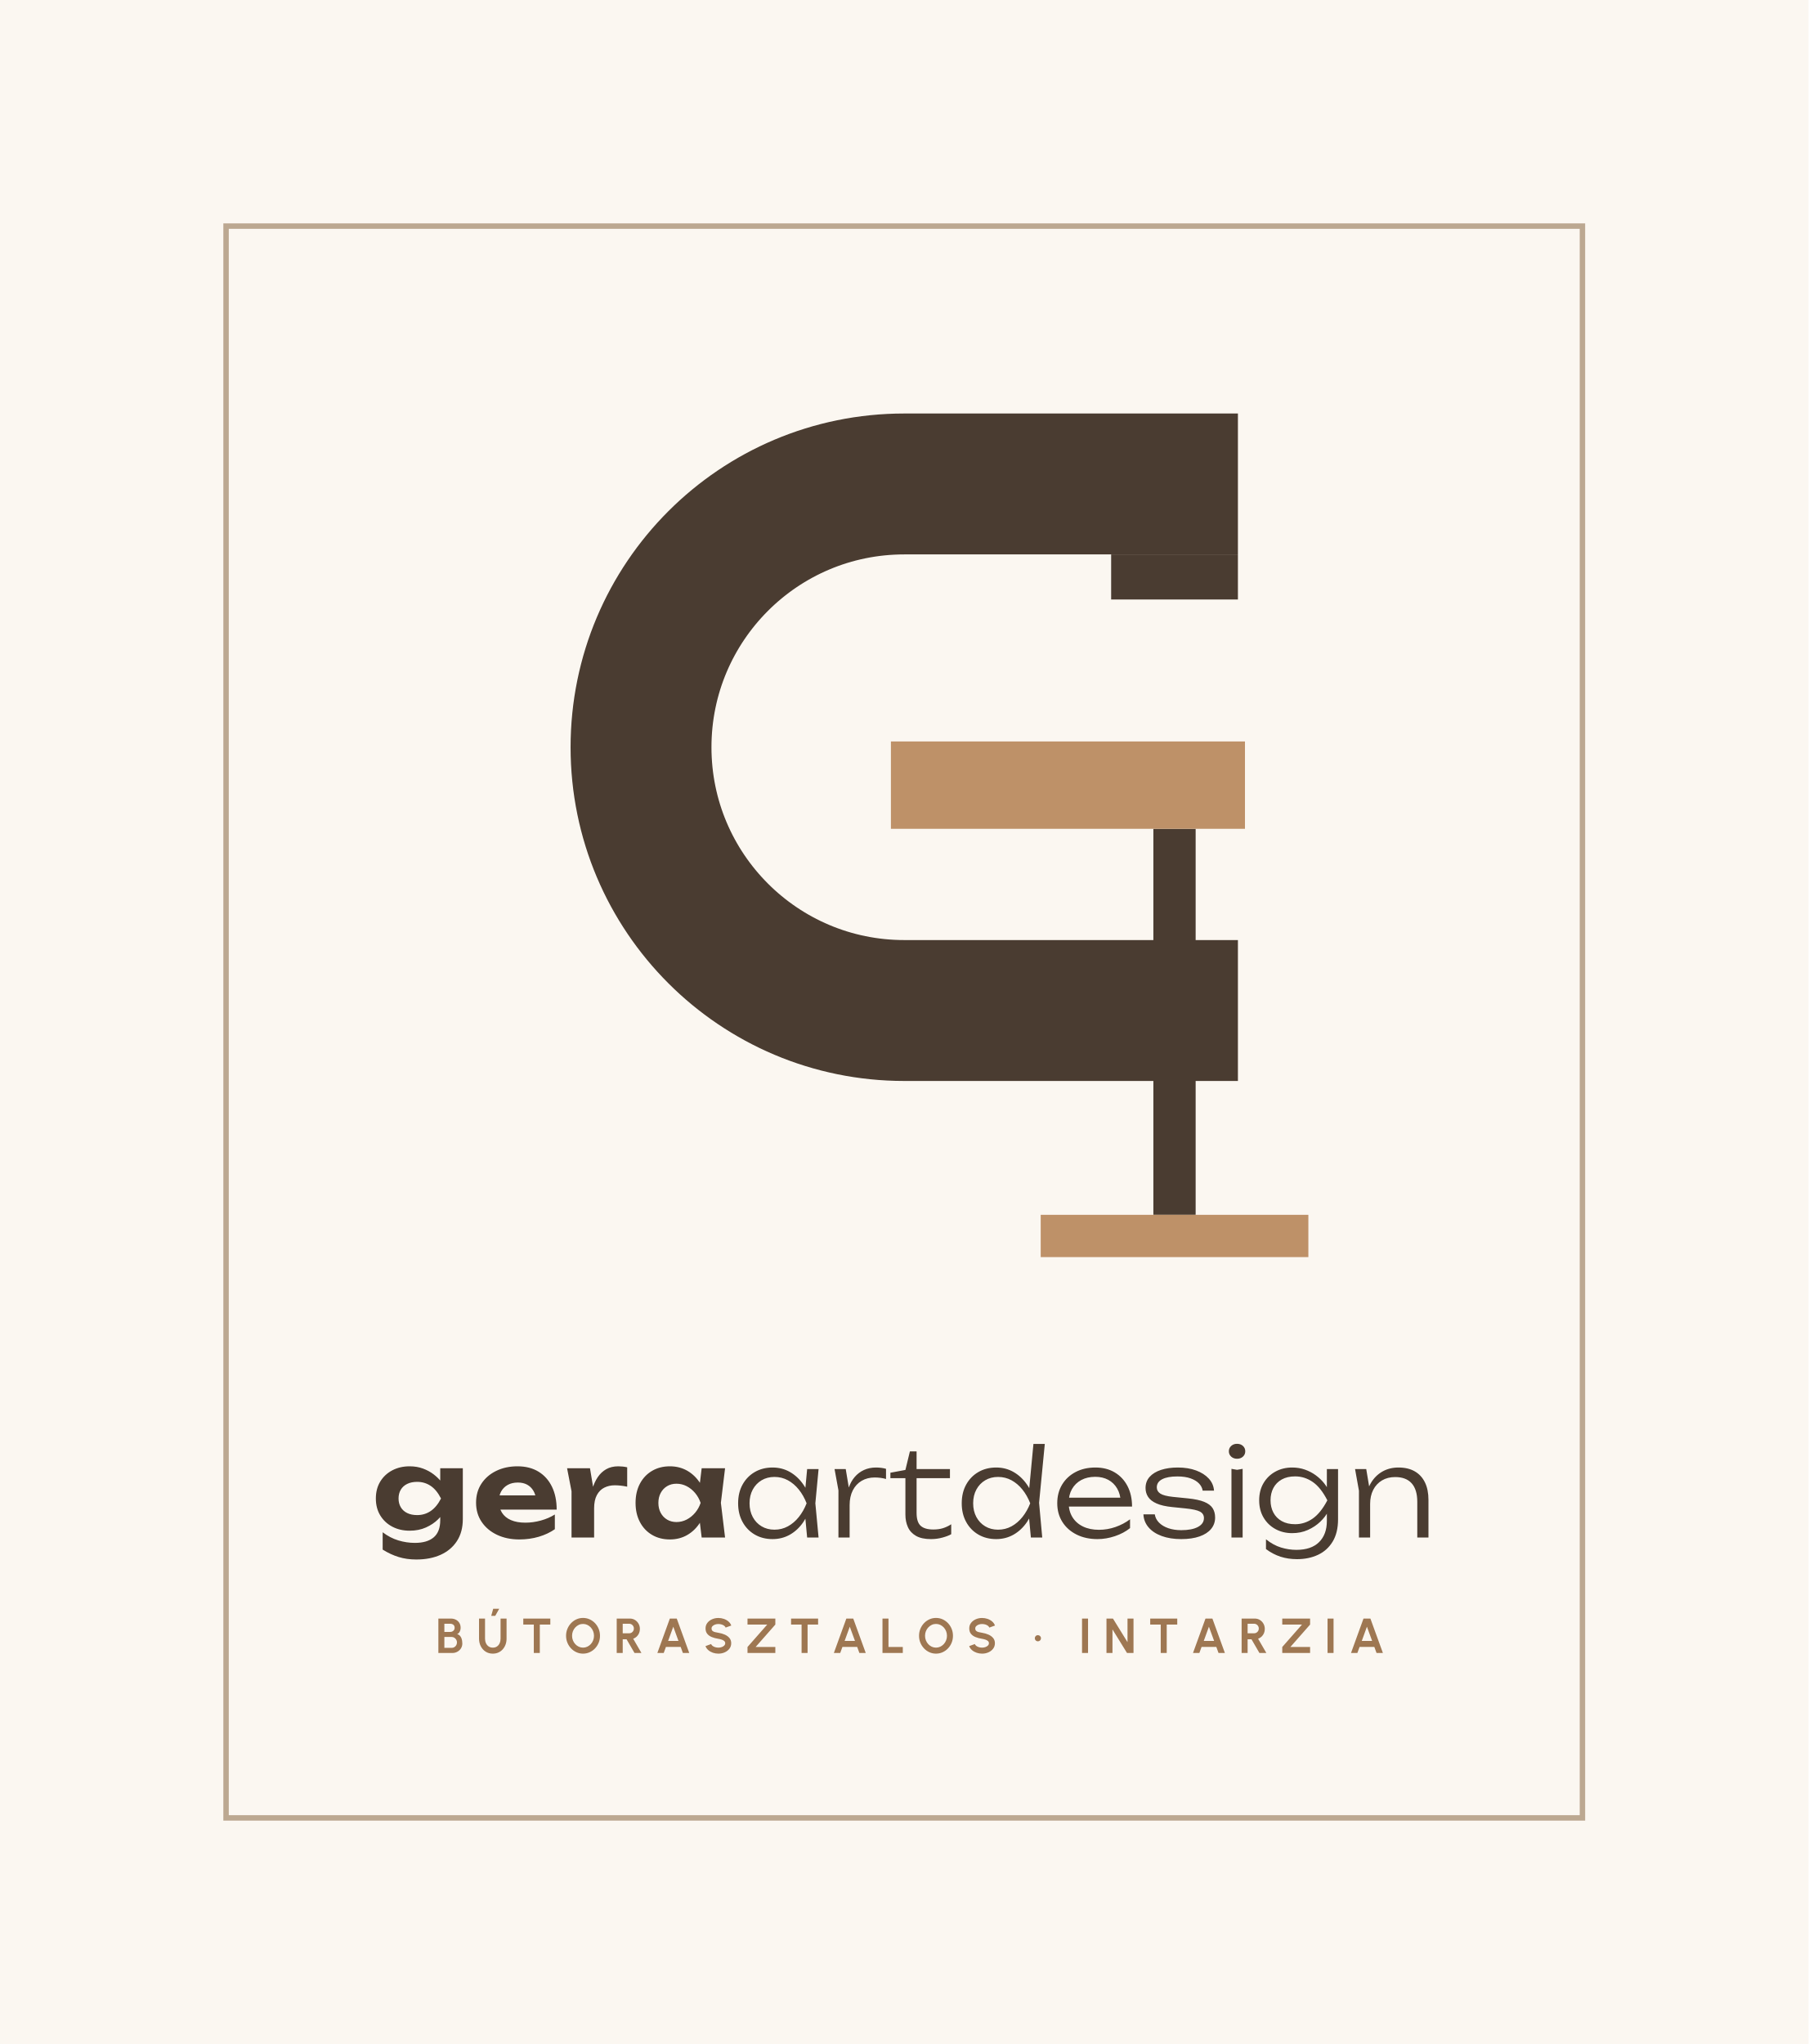
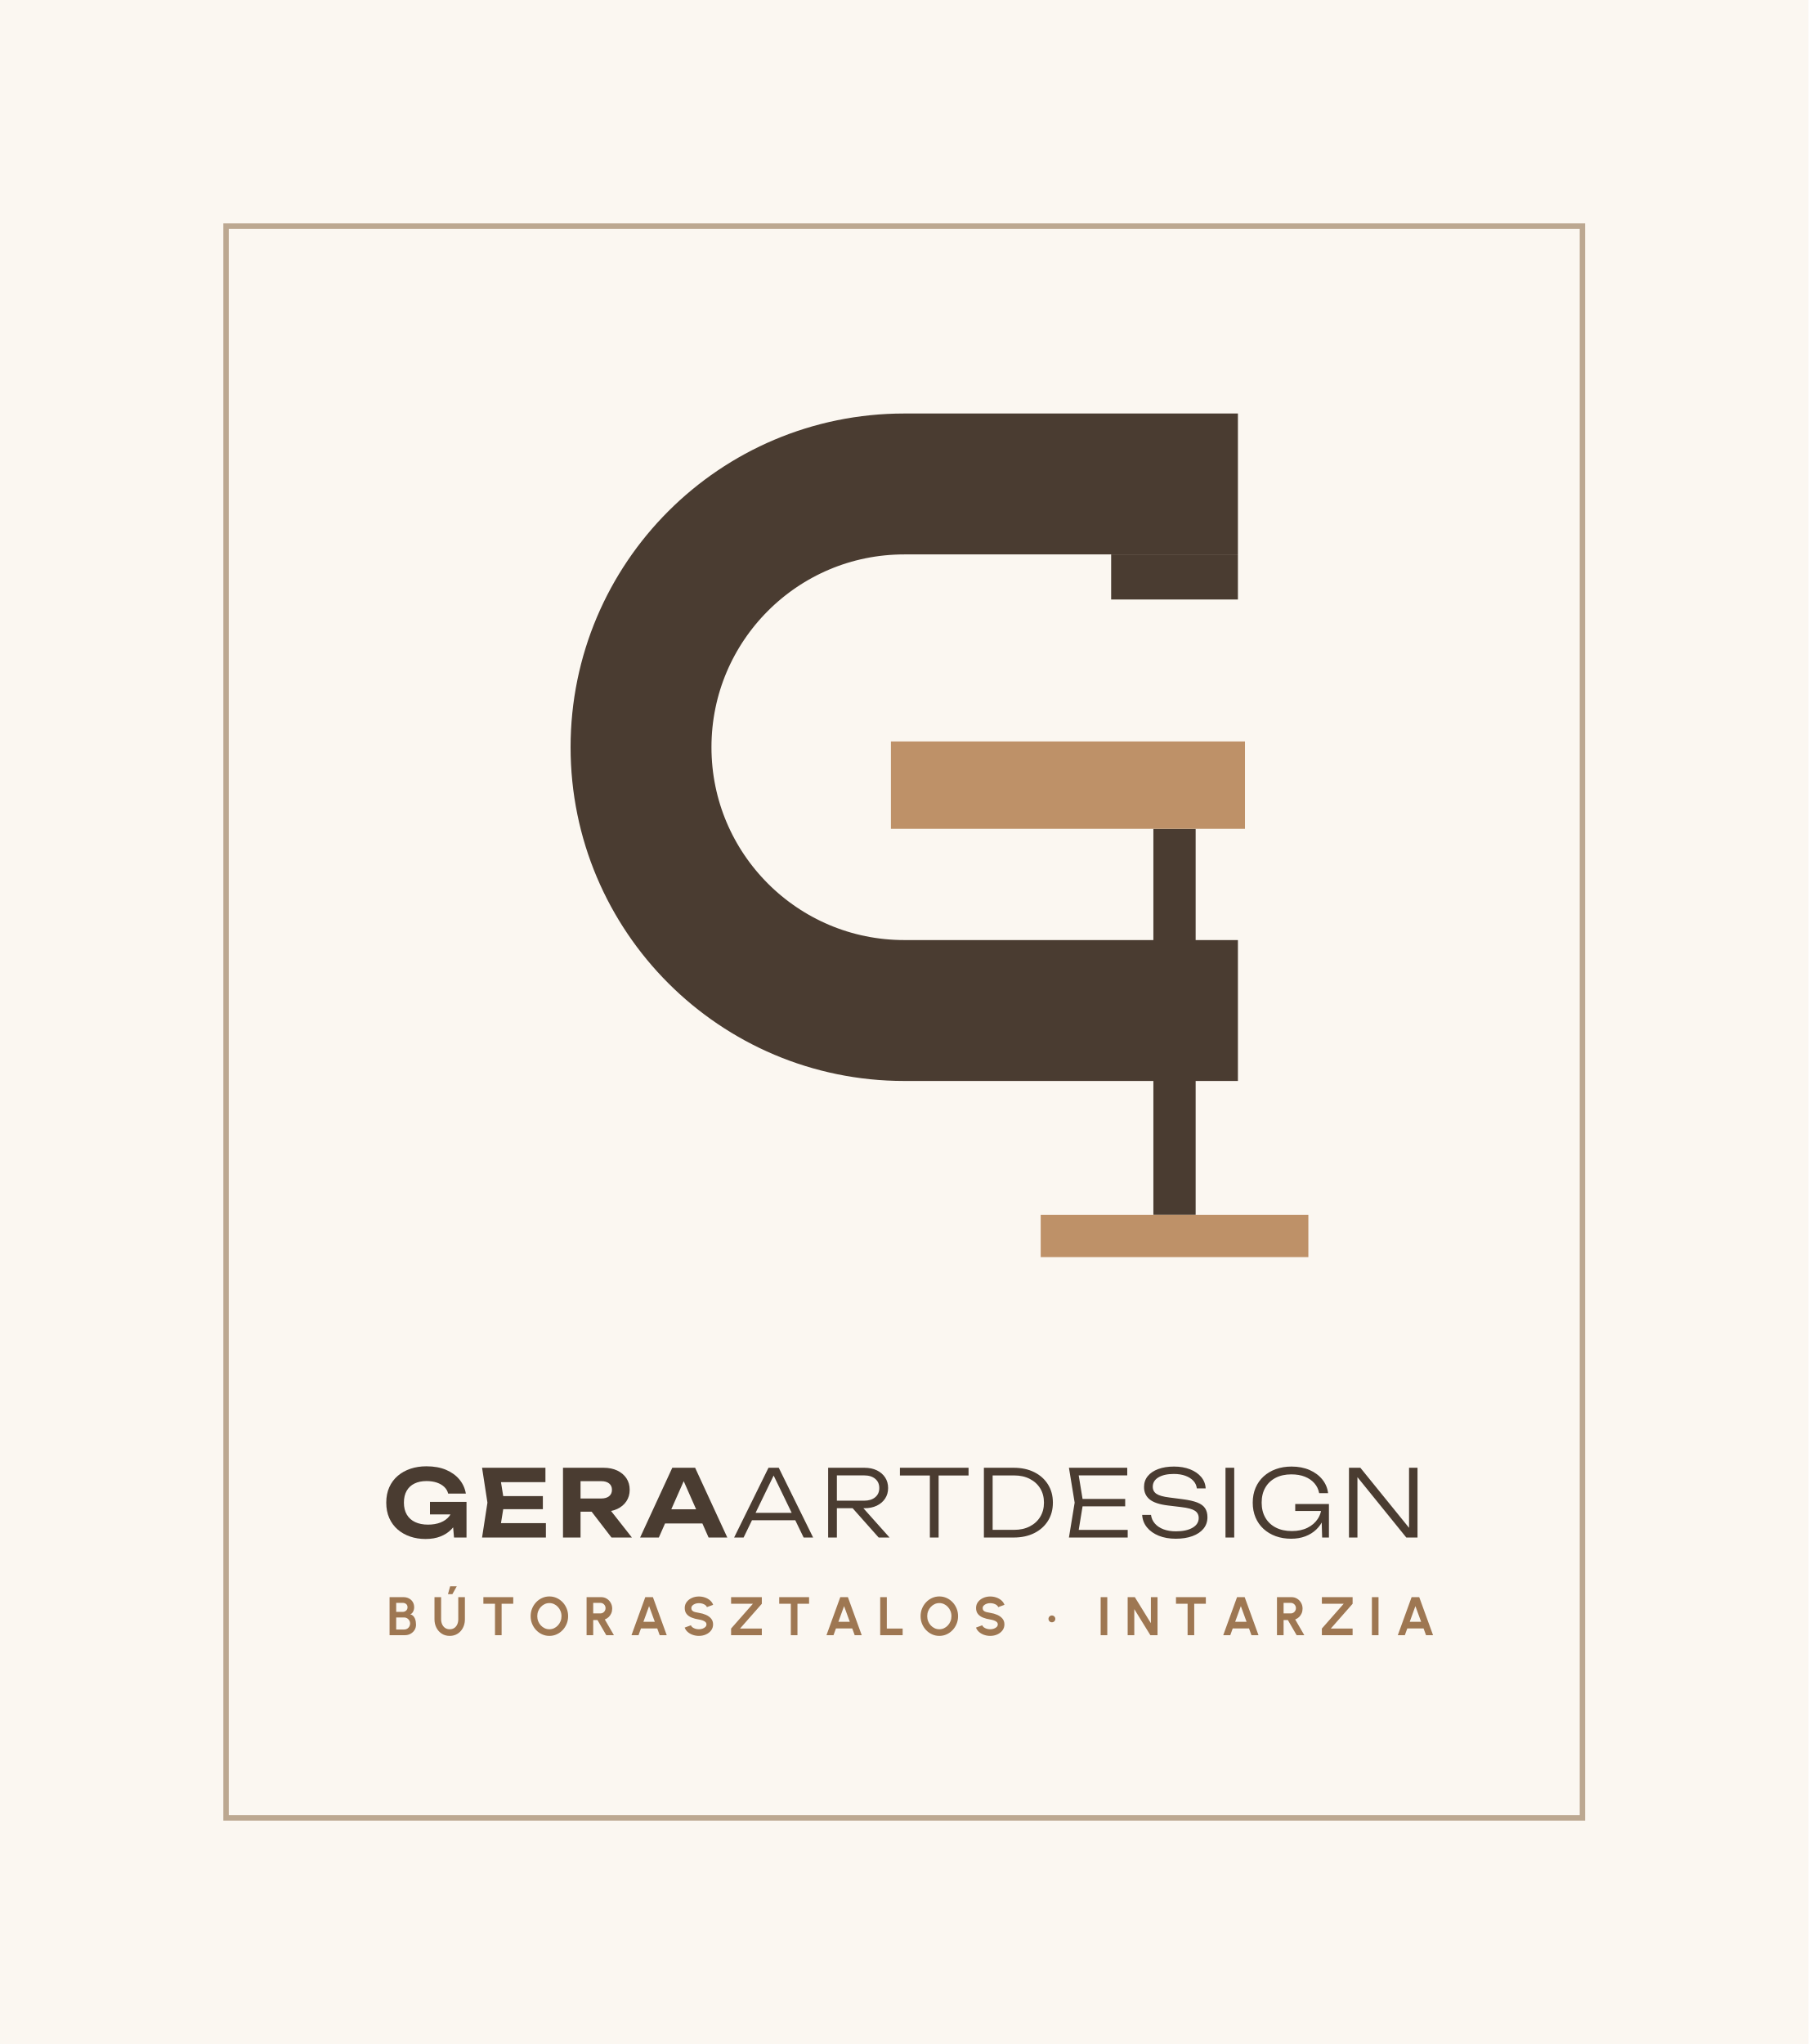
<svg xmlns="http://www.w3.org/2000/svg" viewBox="-40 -40 400 452" width="400" height="452">
  <rect x="-40" y="-40" width="400" height="452" fill="#FBF7F1" />
  <rect x="10" y="10" width="300" height="352" fill="none" stroke="#BCA891" stroke-width="1.2" />
  <path d="M233.8 67.02H160A58.22 58.22 0 0 0 160 183.46H233.8" fill="none" stroke="#4A3C31" stroke-width="31.16" />
  <rect x="205.76" y="82.6" width="28.04" height="9.97" fill="#4A3C31" />
  <rect x="215.1" y="143.28" width="9.35" height="85.36" fill="#4A3C31" />
  <rect x="157.05" y="123.96" width="78.31" height="19.32" fill="#BE9168" />
  <rect x="190.18" y="228.64" width="59.2" height="9.35" fill="#BE9168" />
-   <path d="M57.371 296.167V293.54L57.542 292.935V289.376L57.371 288.826V284.677H62.365V295.917Q62.365 298.774 61.068 300.774Q59.771 302.774 57.464 303.817Q55.156 304.86 52.07 304.86Q49.955 304.86 48.168 304.31Q46.381 303.76 44.636 302.67V298.836Q46.287 300.09 48.101 300.638Q49.915 301.187 51.759 301.187Q54.484 301.187 55.927 299.96Q57.371 298.733 57.371 296.167ZM50.604 298.491Q48.459 298.491 46.768 297.602Q45.078 296.714 44.104 295.113Q43.13 293.513 43.13 291.372Q43.13 289.219 44.104 287.624Q45.078 286.029 46.768 285.141Q48.459 284.253 50.604 284.253Q52.211 284.253 53.554 284.749Q54.897 285.245 55.946 286.056Q56.996 286.867 57.717 287.821Q58.438 288.775 58.817 289.726Q59.196 290.677 59.196 291.423Q59.196 292.423 58.608 293.642Q58.02 294.862 56.908 295.964Q55.796 297.066 54.204 297.778Q52.612 298.491 50.604 298.491ZM52.272 295.039Q53.926 295.039 55.253 294.143Q56.581 293.247 57.542 291.372Q56.569 289.455 55.241 288.572Q53.914 287.689 52.272 287.689Q50.991 287.689 50.064 288.142Q49.138 288.594 48.645 289.424Q48.151 290.255 48.151 291.372Q48.151 292.462 48.639 293.292Q49.126 294.123 50.052 294.581Q50.979 295.039 52.272 295.039ZM74.859 300.425Q72.101 300.425 69.94 299.405Q67.78 298.385 66.537 296.553Q65.294 294.722 65.294 292.294Q65.294 289.892 66.482 288.086Q67.67 286.281 69.748 285.267Q71.827 284.253 74.465 284.253Q77.163 284.253 79.098 285.431Q81.033 286.61 82.078 288.758Q83.124 290.907 83.124 293.823H69.317V290.678H80.373L78.589 291.794Q78.497 290.543 77.974 289.661Q77.451 288.779 76.589 288.31Q75.727 287.841 74.541 287.841Q73.251 287.841 72.314 288.357Q71.378 288.872 70.86 289.788Q70.342 290.704 70.342 291.921Q70.342 293.433 71.023 294.507Q71.704 295.58 73.013 296.148Q74.321 296.715 76.196 296.715Q77.907 296.715 79.626 296.243Q81.345 295.771 82.718 294.909V298.161Q81.175 299.237 79.161 299.831Q77.146 300.425 74.859 300.425ZM85.425 284.677H90.492L91.405 290.178V300.0H86.411V289.772ZM98.721 284.473V288.759Q97.984 288.598 97.273 288.523Q96.562 288.449 95.968 288.449Q94.695 288.449 93.661 288.967Q92.626 289.485 92.016 290.61Q91.405 291.736 91.405 293.542L90.418 292.318Q90.598 290.681 91.029 289.221Q91.461 287.762 92.211 286.647Q92.962 285.532 94.081 284.893Q95.201 284.253 96.769 284.253Q97.246 284.253 97.75 284.308Q98.254 284.363 98.721 284.473ZM115.195 300.0 114.519 294.44 115.254 292.345 114.519 290.276 115.195 284.677H120.369L119.442 292.333L120.369 300.0ZM116.427 292.345Q116.026 294.773 114.897 296.592Q113.769 298.411 112.047 299.418Q110.326 300.425 108.166 300.425Q105.923 300.425 104.209 299.411Q102.494 298.397 101.533 296.572Q100.571 294.746 100.571 292.345Q100.571 289.916 101.533 288.099Q102.494 286.281 104.209 285.267Q105.923 284.253 108.166 284.253Q110.326 284.253 112.047 285.253Q113.769 286.254 114.911 288.066Q116.052 289.877 116.427 292.345ZM105.619 292.345Q105.619 293.587 106.13 294.538Q106.641 295.49 107.543 296.033Q108.446 296.577 109.616 296.577Q110.814 296.577 111.869 296.033Q112.924 295.49 113.733 294.538Q114.542 293.587 114.961 292.345Q114.542 291.103 113.733 290.145Q112.924 289.188 111.869 288.644Q110.814 288.101 109.616 288.101Q108.446 288.101 107.543 288.644Q106.641 289.188 106.13 290.145Q105.619 291.103 105.619 292.345Z" fill="#4A3C31" />
-   <path d="M138.523 300.0 137.986 294.288 138.658 292.433 137.986 290.592 138.523 284.867H141.05L140.338 292.433L141.05 300.0ZM139.478 292.433Q138.9 294.799 137.677 296.586Q136.454 298.374 134.72 299.362Q132.986 300.349 130.876 300.349Q128.659 300.349 126.938 299.348Q125.218 298.347 124.237 296.559Q123.256 294.772 123.256 292.433Q123.256 290.068 124.237 288.294Q125.218 286.52 126.938 285.519Q128.659 284.518 130.876 284.518Q132.986 284.518 134.72 285.512Q136.454 286.507 137.683 288.281Q138.913 290.055 139.478 292.433ZM125.783 292.433Q125.783 294.154 126.495 295.471Q127.207 296.788 128.45 297.527Q129.694 298.266 131.293 298.266Q132.906 298.266 134.263 297.527Q135.621 296.788 136.676 295.471Q137.731 294.154 138.403 292.433Q137.731 290.7 136.676 289.389Q135.621 288.079 134.263 287.34Q132.906 286.601 131.293 286.601Q129.694 286.601 128.45 287.34Q127.207 288.079 126.495 289.389Q125.783 290.7 125.783 292.433ZM144.585 284.867H147.058L147.918 290.041V300.0H145.445V289.571ZM155.968 284.813V287.058Q155.457 286.896 154.772 286.809Q154.087 286.722 153.455 286.722Q151.842 286.722 150.586 287.454Q149.329 288.187 148.623 289.564Q147.918 290.942 147.918 292.837L147.219 291.869Q147.273 290.283 147.736 288.939Q148.2 287.595 149.047 286.607Q149.893 285.62 151.083 285.069Q152.272 284.518 153.777 284.518Q154.355 284.518 154.96 284.598Q155.565 284.679 155.968 284.813ZM156.936 286.869V285.673L160.255 285.055L161.25 280.956H162.728V284.867H170.107V286.869H162.728V294.544Q162.728 296.586 163.629 297.406Q164.529 298.226 166.424 298.226Q167.647 298.226 168.581 297.93Q169.515 297.635 170.389 297.07V299.261Q169.744 299.651 168.494 300.0Q167.244 300.349 165.913 300.349Q163.857 300.349 162.614 299.644Q161.371 298.938 160.813 297.709Q160.255 296.479 160.255 294.933V286.869ZM188.008 300.0 187.471 294.221 188.183 292.447 187.511 290.538 188.573 279.303H191.086L189.823 292.326L190.521 300.0ZM188.936 292.433Q188.358 294.799 187.135 296.586Q185.912 298.374 184.178 299.362Q182.444 300.349 180.334 300.349Q178.117 300.349 176.396 299.348Q174.676 298.347 173.695 296.559Q172.714 294.772 172.714 292.433Q172.714 290.068 173.695 288.294Q174.676 286.52 176.396 285.519Q178.117 284.518 180.334 284.518Q182.444 284.518 184.178 285.512Q185.912 286.507 187.141 288.281Q188.371 290.055 188.936 292.433ZM175.241 292.433Q175.241 294.154 175.953 295.471Q176.665 296.788 177.908 297.527Q179.151 298.266 180.751 298.266Q182.364 298.266 183.721 297.527Q185.078 296.788 186.133 295.471Q187.188 294.154 187.86 292.433Q187.188 290.7 186.133 289.389Q185.078 288.079 183.721 287.34Q182.364 286.601 180.751 286.601Q179.151 286.601 177.908 287.34Q176.665 288.079 175.953 289.389Q175.241 290.7 175.241 292.433ZM202.738 300.349Q200.131 300.349 198.122 299.348Q196.112 298.347 194.977 296.559Q193.841 294.772 193.841 292.42Q193.841 290.068 194.916 288.294Q195.991 286.52 197.893 285.519Q199.795 284.518 202.281 284.518Q204.727 284.518 206.548 285.599Q208.369 286.681 209.377 288.623Q210.385 290.565 210.385 293.159H195.709V291.184H209.337L207.885 292.084Q207.805 290.391 207.086 289.154Q206.367 287.918 205.13 287.246Q203.894 286.574 202.241 286.574Q200.467 286.574 199.15 287.286Q197.833 287.998 197.1 289.282Q196.368 290.565 196.368 292.313Q196.368 294.14 197.194 295.484Q198.021 296.828 199.526 297.561Q201.031 298.293 203.074 298.293Q204.942 298.293 206.73 297.668Q208.517 297.043 209.942 295.968V297.917Q208.544 299.046 206.602 299.698Q204.66 300.349 202.738 300.349ZM228.757 295.578Q228.757 297.016 227.877 298.092Q226.997 299.167 225.317 299.758Q223.637 300.349 221.258 300.349Q218.798 300.349 216.937 299.664Q215.076 298.979 214.027 297.742Q212.979 296.506 212.898 294.879H215.412Q215.573 295.914 216.352 296.707Q217.132 297.5 218.402 297.937Q219.672 298.374 221.271 298.374Q223.623 298.374 224.954 297.662Q226.284 296.949 226.284 295.699Q226.284 294.745 225.417 294.275Q224.551 293.804 222.212 293.562L219.296 293.267Q217.118 293.052 215.815 292.474Q214.511 291.896 213.94 291.022Q213.369 290.149 213.369 289.06Q213.369 287.595 214.269 286.587Q215.17 285.579 216.782 285.048Q218.395 284.518 220.519 284.518Q222.777 284.518 224.544 285.169Q226.311 285.821 227.359 286.97Q228.408 288.119 228.515 289.638H226.002Q225.881 288.778 225.209 288.066Q224.537 287.353 223.341 286.923Q222.145 286.493 220.398 286.493Q218.234 286.493 217.045 287.111Q215.855 287.73 215.855 288.912Q215.855 289.772 216.635 290.283Q217.414 290.794 219.403 291.009L222.736 291.345Q225.021 291.573 226.338 292.111Q227.655 292.649 228.206 293.509Q228.757 294.369 228.757 295.578ZM232.372 284.813 233.609 285.028 234.845 284.813V300.0H232.372ZM233.605 282.582Q232.829 282.582 232.312 282.112Q231.795 281.641 231.795 280.929Q231.795 280.217 232.312 279.746Q232.829 279.276 233.605 279.276Q234.402 279.276 234.913 279.746Q235.423 280.217 235.423 280.929Q235.423 281.641 234.913 282.112Q234.402 282.582 233.605 282.582ZM253.473 296.331V293.603L253.594 293.2V290.7L253.473 290.162V284.867H255.946V295.968Q255.946 298.938 254.756 300.9Q253.567 302.863 251.517 303.824Q249.468 304.785 246.874 304.785Q244.898 304.785 243.218 304.24Q241.538 303.696 240.006 302.554V300.39Q241.632 301.693 243.339 302.211Q245.046 302.728 246.726 302.728Q250.019 302.728 251.746 301.021Q253.473 299.315 253.473 296.331ZM245.799 299.032Q243.742 299.032 242.089 298.125Q240.436 297.218 239.469 295.585Q238.501 293.952 238.501 291.775Q238.501 289.584 239.469 287.958Q240.436 286.332 242.089 285.425Q243.742 284.518 245.799 284.518Q247.317 284.518 248.641 284.988Q249.965 285.458 251.033 286.245Q252.102 287.031 252.861 287.992Q253.621 288.953 254.037 289.94Q254.454 290.928 254.454 291.788Q254.454 292.877 253.815 294.134Q253.177 295.39 252.014 296.506Q250.852 297.621 249.273 298.327Q247.694 299.032 245.799 299.032ZM246.457 297.057Q248.554 297.057 250.335 295.814Q252.115 294.57 253.58 291.775Q252.129 288.939 250.341 287.709Q248.554 286.48 246.457 286.48Q244.71 286.48 243.494 287.165Q242.277 287.851 241.646 289.04Q241.014 290.229 241.014 291.775Q241.014 293.294 241.646 294.49Q242.277 295.686 243.494 296.371Q244.71 297.057 246.457 297.057ZM259.709 284.867H262.182L263.042 290.014V300.0H260.569V289.651ZM269.305 284.518Q271.428 284.518 272.906 285.364Q274.385 286.211 275.164 287.81Q275.944 289.41 275.944 291.681V300.0H273.471V292.111Q273.471 289.396 272.228 288.012Q270.985 286.628 268.579 286.628Q266.912 286.628 265.662 287.373Q264.413 288.119 263.727 289.457Q263.042 290.794 263.042 292.568L262.047 291.869Q262.235 289.598 263.203 287.958Q264.171 286.318 265.743 285.418Q267.315 284.518 269.305 284.518Z" fill="#4A3C31" />
-   <path d="M56.958 325.535V317.922H59.731Q60.332 317.922 60.819 318.169Q61.307 318.416 61.594 318.875Q61.881 319.334 61.881 319.962Q61.881 320.24 61.798 320.522Q61.715 320.803 61.546 321.029Q61.377 321.254 61.111 321.362Q61.466 321.449 61.689 321.68Q61.913 321.911 62.037 322.216Q62.161 322.521 62.208 322.84Q62.255 323.159 62.255 323.433Q62.255 324.033 61.955 324.508Q61.656 324.983 61.153 325.259Q60.65 325.535 60.04 325.535ZM58.284 324.4H59.906Q60.229 324.4 60.492 324.241Q60.756 324.082 60.913 323.804Q61.071 323.527 61.071 323.174Q61.071 322.871 60.913 322.599Q60.756 322.328 60.492 322.159Q60.229 321.99 59.906 321.99H58.284ZM58.284 320.872H59.581Q59.982 320.872 60.268 320.622Q60.554 320.371 60.554 319.953Q60.554 319.514 60.268 319.289Q59.982 319.065 59.581 319.065H58.284ZM69 325.677Q68.086 325.677 67.4 325.231Q66.713 324.785 66.333 324.032Q65.952 323.279 65.952 322.36V317.922H67.278V322.36Q67.278 322.904 67.481 323.357Q67.684 323.809 68.069 324.08Q68.454 324.35 69 324.35Q69.555 324.35 69.937 324.08Q70.32 323.811 70.517 323.358Q70.714 322.905 70.714 322.36V317.922H72.041V322.36Q72.041 323.05 71.825 323.651Q71.608 324.252 71.205 324.709Q70.803 325.166 70.244 325.421Q69.685 325.677 69 325.677ZM68.649 317.324 69.084 315.758H70.411L69.535 317.324ZM81.719 317.922V319.249H79.392V325.535H78.065V319.249H75.74V317.922ZM88.953 325.677Q88.181 325.677 87.501 325.369Q86.822 325.062 86.305 324.518Q85.788 323.975 85.495 323.26Q85.201 322.545 85.201 321.729Q85.201 320.913 85.495 320.198Q85.788 319.483 86.305 318.939Q86.822 318.396 87.501 318.088Q88.181 317.781 88.953 317.781Q89.731 317.781 90.411 318.088Q91.09 318.396 91.607 318.939Q92.123 319.483 92.414 320.198Q92.705 320.913 92.705 321.729Q92.705 322.545 92.414 323.26Q92.123 323.975 91.607 324.518Q91.09 325.062 90.411 325.369Q89.731 325.677 88.953 325.677ZM88.953 324.35Q89.455 324.35 89.893 324.143Q90.332 323.936 90.667 323.575Q91.001 323.214 91.19 322.74Q91.378 322.266 91.378 321.729Q91.378 321.189 91.189 320.715Q90.999 320.24 90.665 319.88Q90.33 319.52 89.892 319.314Q89.453 319.108 88.953 319.108Q88.452 319.108 88.013 319.315Q87.575 319.522 87.24 319.883Q86.905 320.244 86.717 320.717Q86.528 321.191 86.528 321.729Q86.528 322.27 86.718 322.744Q86.907 323.218 87.242 323.579Q87.576 323.94 88.015 324.145Q88.454 324.35 88.953 324.35ZM96.403 325.535V317.922H99.322Q99.941 317.922 100.441 318.231Q100.941 318.54 101.235 319.061Q101.528 319.581 101.528 320.214Q101.528 320.728 101.342 321.162Q101.156 321.595 100.822 321.91Q100.488 322.225 100.05 322.387L101.874 325.535H100.343L98.585 322.507H97.73V325.535ZM97.73 321.18H99.172Q99.454 321.18 99.687 321.038Q99.921 320.896 100.061 320.657Q100.201 320.418 100.201 320.123Q100.201 319.827 100.061 319.588Q99.921 319.349 99.687 319.207Q99.454 319.065 99.172 319.065H97.73ZM108.156 317.922H109.682L112.448 325.535H111.04L110.55 324.187H107.289L106.799 325.535H105.392ZM107.775 322.86H110.062L108.915 319.72ZM118.888 325.677Q118.257 325.677 117.677 325.478Q117.096 325.278 116.662 324.905Q116.227 324.533 116.039 324.015L117.285 323.554Q117.362 323.775 117.595 323.955Q117.828 324.135 118.165 324.242Q118.502 324.35 118.888 324.35Q119.282 324.35 119.628 324.227Q119.973 324.104 120.187 323.885Q120.4 323.666 120.4 323.373Q120.4 323.074 120.178 322.88Q119.955 322.686 119.607 322.571Q119.259 322.457 118.888 322.398Q118.078 322.273 117.436 322.012Q116.794 321.752 116.423 321.288Q116.052 320.824 116.052 320.094Q116.052 319.401 116.447 318.883Q116.841 318.366 117.489 318.078Q118.136 317.791 118.888 317.791Q119.512 317.791 120.094 317.988Q120.675 318.185 121.113 318.56Q121.55 318.934 121.741 319.463L120.491 319.915Q120.414 319.693 120.18 319.514Q119.947 319.336 119.611 319.231Q119.275 319.126 118.888 319.126Q118.502 319.121 118.158 319.246Q117.813 319.372 117.596 319.591Q117.379 319.81 117.379 320.094Q117.379 320.456 117.582 320.642Q117.786 320.828 118.127 320.913Q118.469 320.998 118.888 321.065Q119.652 321.183 120.298 321.467Q120.945 321.75 121.336 322.221Q121.727 322.692 121.727 323.373Q121.727 324.064 121.334 324.583Q120.941 325.101 120.296 325.389Q119.65 325.677 118.888 325.677ZM125.332 325.535V324.208L129.696 319.249H125.332V317.922H131.487V319.249L127.123 324.208H131.487V325.535ZM140.947 317.922V319.249H138.62V325.535H137.293V319.249H134.967V317.922ZM147.193 317.922H148.719L151.485 325.535H150.078L149.588 324.187H146.327L145.837 325.535H144.429ZM146.813 322.86H149.1L147.953 319.72ZM155.185 325.535V317.922H156.512V324.208H159.679V325.535ZM167.023 325.677Q166.251 325.677 165.571 325.369Q164.891 325.062 164.375 324.518Q163.858 323.975 163.564 323.26Q163.271 322.545 163.271 321.729Q163.271 320.913 163.564 320.198Q163.858 319.483 164.375 318.939Q164.891 318.396 165.571 318.088Q166.251 317.781 167.023 317.781Q167.8 317.781 168.48 318.088Q169.16 318.396 169.676 318.939Q170.193 319.483 170.484 320.198Q170.775 320.913 170.775 321.729Q170.775 322.545 170.484 323.26Q170.193 323.975 169.676 324.518Q169.16 325.062 168.48 325.369Q167.8 325.677 167.023 325.677ZM167.023 324.35Q167.524 324.35 167.963 324.143Q168.402 323.936 168.736 323.575Q169.071 323.214 169.259 322.74Q169.448 322.266 169.448 321.729Q169.448 321.189 169.258 320.715Q169.069 320.24 168.734 319.88Q168.4 319.52 167.961 319.314Q167.523 319.108 167.023 319.108Q166.521 319.108 166.083 319.315Q165.644 319.522 165.31 319.883Q164.975 320.244 164.786 320.717Q164.598 321.191 164.598 321.729Q164.598 322.27 164.787 322.744Q164.977 323.218 165.311 323.579Q165.646 323.94 166.085 324.145Q166.523 324.35 167.023 324.35ZM177.213 325.677Q176.583 325.677 176.002 325.478Q175.421 325.278 174.987 324.905Q174.552 324.533 174.364 324.015L175.61 323.554Q175.687 323.775 175.92 323.955Q176.154 324.135 176.49 324.242Q176.827 324.35 177.213 324.35Q177.608 324.35 177.953 324.227Q178.298 324.104 178.512 323.885Q178.726 323.666 178.726 323.373Q178.726 323.074 178.503 322.88Q178.28 322.686 177.932 322.571Q177.584 322.457 177.213 322.398Q176.403 322.273 175.762 322.012Q175.12 321.752 174.748 321.288Q174.377 320.824 174.377 320.094Q174.377 319.401 174.772 318.883Q175.167 318.366 175.814 318.078Q176.461 317.791 177.213 317.791Q177.837 317.791 178.419 317.988Q179 318.185 179.438 318.56Q179.875 318.934 180.066 319.463L178.816 319.915Q178.739 319.693 178.505 319.514Q178.272 319.336 177.936 319.231Q177.601 319.126 177.213 319.126Q176.827 319.121 176.483 319.246Q176.138 319.372 175.921 319.591Q175.704 319.81 175.704 320.094Q175.704 320.456 175.907 320.642Q176.111 320.828 176.453 320.913Q176.794 320.998 177.213 321.065Q177.977 321.183 178.623 321.467Q179.27 321.75 179.661 322.221Q180.052 322.692 180.052 323.373Q180.052 324.064 179.659 324.583Q179.266 325.101 178.621 325.389Q177.975 325.677 177.213 325.677ZM189.558 322.955Q189.272 322.955 189.075 322.757Q188.877 322.558 188.877 322.271Q188.877 321.991 189.075 321.79Q189.272 321.59 189.558 321.59Q189.842 321.59 190.042 321.79Q190.242 321.991 190.242 322.271Q190.242 322.558 190.042 322.757Q189.842 322.955 189.558 322.955ZM199.323 325.535V317.922H200.65V325.535ZM204.728 325.535V317.922H206.163L209.379 323.138V317.922H210.706V325.535H209.273L206.055 320.32V325.535ZM220.381 317.922V319.249H218.054V325.535H216.727V319.249H214.402V317.922ZM226.628 317.922H228.154L230.92 325.535H229.512L229.022 324.187H225.761L225.271 325.535H223.864ZM226.247 322.86H228.534L227.387 319.72ZM234.619 325.535V317.922H237.538Q238.158 317.922 238.658 318.231Q239.158 318.54 239.451 319.061Q239.745 319.581 239.745 320.214Q239.745 320.728 239.559 321.162Q239.373 321.595 239.039 321.91Q238.704 322.225 238.266 322.387L240.091 325.535H238.559L236.801 322.507H235.946V325.535ZM235.946 321.18H237.388Q237.67 321.18 237.904 321.038Q238.138 320.896 238.278 320.657Q238.418 320.418 238.418 320.123Q238.418 319.827 238.278 319.588Q238.138 319.349 237.904 319.207Q237.67 319.065 237.388 319.065H235.946ZM243.608 325.535V324.208L247.973 319.249H243.608V317.922H249.763V319.249L245.399 324.208H249.763V325.535ZM253.624 325.535V317.922H254.951V325.535ZM261.576 317.922H263.102L265.868 325.535H264.461L263.97 324.187H260.71L260.219 325.535H258.812ZM261.196 322.86H263.483L262.336 319.72Z" fill="#9E7752" />
+   <path d="M61.837 293.314Q61.789 294.716 61.277 295.981Q60.765 297.246 59.801 298.227Q58.837 299.207 57.415 299.766Q55.992 300.325 54.108 300.325Q52.296 300.325 50.719 299.788Q49.142 299.251 47.952 298.222Q46.762 297.193 46.097 295.698Q45.431 294.203 45.431 292.287Q45.431 290.371 46.102 288.877Q46.774 287.382 47.983 286.353Q49.192 285.323 50.804 284.786Q52.415 284.25 54.317 284.25Q56.821 284.25 58.655 285.03Q60.49 285.811 61.612 287.166Q62.735 288.521 63.037 290.286H59.124Q58.916 289.427 58.258 288.806Q57.6 288.184 56.604 287.849Q55.607 287.515 54.324 287.515Q52.792 287.515 51.673 288.063Q50.555 288.611 49.945 289.671Q49.335 290.731 49.335 292.287Q49.335 293.852 49.984 294.942Q50.633 296.033 51.831 296.591Q53.028 297.149 54.659 297.149Q56.238 297.149 57.438 296.676Q58.638 296.202 59.35 295.315Q60.062 294.427 60.161 293.189ZM55.101 294.884V292.114H63.183V300.0H60.418L59.885 293.826L60.652 294.884ZM80.069 290.841V293.733H68.912V290.841ZM71.535 292.287 70.509 298.659 68.89 296.822H80.74V300.0H66.622L67.81 292.287L66.622 284.574H80.637V287.752H68.89L70.509 285.915ZM87.21 291.369H92.993Q94.091 291.369 94.721 290.863Q95.351 290.357 95.351 289.454Q95.351 288.54 94.721 288.04Q94.091 287.539 92.993 287.539H86.662L88.403 285.629V300.0H84.522V284.574H93.498Q95.225 284.574 96.523 285.188Q97.821 285.802 98.547 286.892Q99.273 287.981 99.273 289.454Q99.273 290.886 98.547 291.98Q97.821 293.074 96.523 293.683Q95.225 294.293 93.498 294.293H87.21ZM89.699 292.781H94.09L99.765 300.0H95.248ZM105.811 296.888V293.758H116.468V296.888ZM113.746 284.574 120.863 300.0H116.723L110.627 286.195H111.815L105.719 300.0H101.578L108.696 284.574Z" fill="#4A3C31" />
+   <path d="M125.601 296.174V294.539H136.461V296.174ZM132.244 284.574 139.844 300.0H137.746L130.599 285.233H131.627L124.47 300.0H122.372L129.972 284.574ZM144.513 291.855H151.125Q152.657 291.855 153.568 291.099Q154.478 290.344 154.478 289.058Q154.478 287.762 153.568 287.012Q152.657 286.261 151.125 286.261H144.235L145.099 285.243V300.0H143.166V284.574H151.197Q152.76 284.574 153.933 285.14Q155.105 285.706 155.768 286.713Q156.432 287.721 156.432 289.058Q156.432 290.374 155.768 291.382Q155.105 292.39 153.933 292.956Q152.76 293.521 151.197 293.521H144.513ZM147.927 292.781H150.302L156.75 300.0H154.344ZM165.666 285.51H167.6V300.0H165.666ZM159.044 284.574H174.222V286.282H159.044ZM184.218 284.574Q186.799 284.574 188.748 285.546Q190.697 286.518 191.787 288.256Q192.877 289.994 192.877 292.287Q192.877 294.58 191.787 296.318Q190.697 298.056 188.748 299.028Q186.799 300.0 184.218 300.0H177.616V284.574ZM179.549 299.486 178.326 298.303H184.311Q186.275 298.303 187.761 297.542Q189.247 296.781 190.075 295.424Q190.902 294.066 190.902 292.287Q190.902 290.488 190.075 289.14Q189.247 287.793 187.761 287.032Q186.275 286.271 184.311 286.271H178.326L179.549 285.089ZM208.868 291.465V293.11H198.348V291.465ZM199.572 292.287 198.389 299.537 197.371 298.313H209.423V300.0H196.425L197.69 292.287L196.425 284.574H209.321V286.261H197.371L198.389 285.048ZM212.622 295.002H214.576Q214.72 296.092 215.439 296.915Q216.159 297.738 217.347 298.185Q218.535 298.632 220.077 298.632Q222.391 298.632 223.759 297.84Q225.127 297.049 225.127 295.681Q225.127 294.632 224.278 294.077Q223.43 293.521 221.301 293.274L218.329 292.915Q215.501 292.575 214.267 291.562Q213.033 290.549 213.033 288.822Q213.033 287.433 213.861 286.42Q214.689 285.407 216.18 284.857Q217.671 284.307 219.656 284.307Q221.661 284.307 223.209 284.914Q224.756 285.521 225.672 286.605Q226.587 287.69 226.669 289.14H224.715Q224.602 288.163 223.939 287.454Q223.276 286.744 222.175 286.343Q221.075 285.942 219.615 285.942Q217.496 285.942 216.231 286.693Q214.966 287.444 214.966 288.77Q214.966 289.799 215.799 290.349Q216.632 290.899 218.627 291.146L221.558 291.526Q223.584 291.783 224.792 292.251Q226.001 292.719 226.53 293.511Q227.06 294.303 227.06 295.516Q227.06 296.977 226.186 298.046Q225.312 299.116 223.733 299.691Q222.155 300.267 220.046 300.267Q217.928 300.267 216.288 299.604Q214.648 298.941 213.681 297.753Q212.714 296.565 212.622 295.002ZM231.05 284.574H232.983V300.0H231.05ZM253.222 293.274Q253.211 294.745 252.666 296.015Q252.121 297.285 251.119 298.241Q250.116 299.198 248.712 299.733Q247.309 300.267 245.56 300.267Q243.709 300.267 242.156 299.702Q240.604 299.136 239.462 298.087Q238.321 297.038 237.698 295.568Q237.076 294.097 237.076 292.287Q237.076 290.477 237.704 289.007Q238.331 287.536 239.483 286.487Q240.634 285.438 242.203 284.873Q243.771 284.307 245.653 284.307Q247.915 284.307 249.658 285.073Q251.401 285.839 252.471 287.166Q253.54 288.493 253.746 290.189H251.772Q251.535 288.935 250.718 287.999Q249.9 287.063 248.609 286.549Q247.319 286.035 245.612 286.035Q243.617 286.035 242.146 286.796Q240.676 287.557 239.863 288.955Q239.051 290.354 239.051 292.287Q239.051 294.21 239.873 295.624Q240.696 297.038 242.198 297.804Q243.699 298.571 245.725 298.571Q247.699 298.571 249.17 297.851Q250.64 297.131 251.463 295.871Q252.286 294.611 252.317 292.987ZM246.476 294.128V292.585H253.931V300.0H252.43L252.234 293.46L252.779 294.128ZM272.606 299.033 271.65 299.095V284.574H273.522V300.0H271.043L259.289 285.479L260.235 285.418V300.0H258.363V284.574H260.883Z" fill="#4A3C31" />
+   <path d="M46.163 321.596V313.185H49.227Q49.89 313.185 50.429 313.458Q50.968 313.731 51.285 314.238Q51.601 314.745 51.601 315.439Q51.601 315.745 51.51 316.057Q51.419 316.368 51.232 316.617Q51.045 316.866 50.751 316.985Q51.143 317.081 51.39 317.336Q51.637 317.591 51.774 317.928Q51.911 318.265 51.963 318.618Q52.015 318.97 52.015 319.274Q52.015 319.936 51.684 320.46Q51.353 320.985 50.797 321.291Q50.242 321.596 49.568 321.596ZM47.628 320.341H49.42Q49.776 320.341 50.067 320.166Q50.359 319.99 50.533 319.683Q50.707 319.377 50.707 318.987Q50.707 318.652 50.533 318.352Q50.359 318.053 50.067 317.866Q49.776 317.679 49.42 317.679H47.628ZM47.628 316.444H49.061Q49.503 316.444 49.82 316.167Q50.136 315.89 50.136 315.429Q50.136 314.943 49.82 314.696Q49.503 314.448 49.061 314.448H47.628ZM59.466 321.752Q58.457 321.752 57.699 321.259Q56.941 320.767 56.52 319.935Q56.099 319.103 56.099 318.087V313.185H57.565V318.087Q57.565 318.688 57.789 319.189Q58.012 319.689 58.438 319.988Q58.863 320.286 59.466 320.286Q60.08 320.286 60.502 319.988Q60.925 319.691 61.142 319.191Q61.36 318.69 61.36 318.087V313.185H62.826V318.087Q62.826 318.85 62.587 319.514Q62.348 320.178 61.903 320.683Q61.458 321.187 60.841 321.47Q60.223 321.752 59.466 321.752ZM59.079 312.525 59.559 310.794H61.025L60.057 312.525ZM73.518 313.185V314.651H70.947V321.596H69.481V314.651H66.912V313.185ZM81.51 321.752Q80.657 321.752 79.906 321.413Q79.155 321.073 78.585 320.472Q78.014 319.872 77.69 319.082Q77.365 318.292 77.365 317.391Q77.365 316.489 77.69 315.699Q78.014 314.91 78.585 314.309Q79.155 313.708 79.906 313.369Q80.657 313.029 81.51 313.029Q82.369 313.029 83.12 313.369Q83.871 313.708 84.442 314.309Q85.013 314.91 85.334 315.699Q85.655 316.489 85.655 317.391Q85.655 318.292 85.334 319.082Q85.013 319.872 84.442 320.472Q83.871 321.073 83.12 321.413Q82.369 321.752 81.51 321.752ZM81.51 320.286Q82.064 320.286 82.549 320.058Q83.033 319.829 83.403 319.43Q83.773 319.031 83.981 318.508Q84.19 317.984 84.19 317.391Q84.19 316.795 83.98 316.27Q83.771 315.745 83.401 315.348Q83.031 314.95 82.547 314.723Q82.062 314.495 81.51 314.495Q80.956 314.495 80.472 314.724Q79.987 314.952 79.617 315.351Q79.248 315.75 79.039 316.273Q78.831 316.797 78.831 317.391Q78.831 317.989 79.04 318.512Q79.25 319.036 79.62 319.434Q79.989 319.833 80.474 320.06Q80.958 320.286 81.51 320.286ZM89.74 321.596V313.185H92.965Q93.649 313.185 94.202 313.526Q94.754 313.868 95.078 314.443Q95.403 315.018 95.403 315.717Q95.403 316.285 95.197 316.764Q94.992 317.243 94.623 317.591Q94.253 317.939 93.769 318.117L95.785 321.596H94.093L92.151 318.25H91.206V321.596ZM91.206 316.784H92.799Q93.111 316.784 93.369 316.627Q93.627 316.471 93.782 316.206Q93.937 315.942 93.937 315.616Q93.937 315.29 93.782 315.026Q93.627 314.761 93.369 314.605Q93.111 314.448 92.799 314.448H91.206ZM102.724 313.185H104.41L107.466 321.596H105.911L105.37 320.106H101.767L101.226 321.596H99.671ZM102.304 318.64H104.831L103.563 315.171ZM114.581 321.752Q113.884 321.752 113.243 321.532Q112.602 321.312 112.121 320.9Q111.641 320.488 111.433 319.916L112.81 319.407Q112.895 319.651 113.153 319.85Q113.41 320.049 113.782 320.167Q114.154 320.286 114.581 320.286Q115.017 320.286 115.398 320.15Q115.78 320.015 116.016 319.773Q116.252 319.531 116.252 319.207Q116.252 318.877 116.006 318.662Q115.76 318.448 115.375 318.321Q114.991 318.195 114.581 318.13Q113.687 317.991 112.977 317.704Q112.268 317.416 111.858 316.904Q111.448 316.391 111.448 315.585Q111.448 314.819 111.884 314.247Q112.32 313.675 113.035 313.357Q113.75 313.04 114.581 313.04Q115.271 313.04 115.913 313.258Q116.555 313.476 117.039 313.889Q117.522 314.303 117.733 314.888L116.352 315.387Q116.266 315.141 116.009 314.944Q115.751 314.747 115.38 314.631Q115.009 314.515 114.581 314.515Q114.154 314.509 113.774 314.648Q113.394 314.787 113.154 315.029Q112.914 315.271 112.914 315.585Q112.914 315.985 113.139 316.19Q113.363 316.396 113.741 316.489Q114.118 316.583 114.581 316.658Q115.425 316.788 116.139 317.101Q116.853 317.414 117.286 317.934Q117.718 318.455 117.718 319.207Q117.718 319.971 117.284 320.544Q116.849 321.116 116.136 321.434Q115.423 321.752 114.581 321.752ZM121.7 321.596V320.13L126.522 314.651H121.7V313.185H128.5V314.651L123.678 320.13H128.5V321.596ZM138.951 313.185V314.651H136.38V321.596H134.914V314.651H132.345V313.185ZM145.852 313.185H147.537L150.593 321.596H149.038L148.497 320.106H144.894L144.353 321.596H142.798ZM145.431 318.64H147.958L146.691 315.171ZM154.68 321.596V313.185H156.146V320.13H159.646V321.596ZM167.759 321.752Q166.906 321.752 166.155 321.413Q165.404 321.073 164.833 320.472Q164.262 319.872 163.938 319.082Q163.613 318.292 163.613 317.391Q163.613 316.489 163.938 315.699Q164.262 314.91 164.833 314.309Q165.404 313.708 166.155 313.369Q166.906 313.029 167.759 313.029Q168.618 313.029 169.369 313.369Q170.119 313.708 170.69 314.309Q171.261 314.91 171.582 315.699Q171.904 316.489 171.904 317.391Q171.904 318.292 171.582 319.082Q171.261 319.872 170.69 320.472Q170.119 321.073 169.369 321.413Q168.618 321.752 167.759 321.752ZM167.759 320.286Q168.313 320.286 168.797 320.058Q169.282 319.829 169.651 319.43Q170.021 319.031 170.229 318.508Q170.438 317.984 170.438 317.391Q170.438 316.795 170.228 316.27Q170.019 315.745 169.649 315.348Q169.28 314.95 168.795 314.723Q168.311 314.495 167.759 314.495Q167.204 314.495 166.72 314.724Q166.235 314.952 165.866 315.351Q165.496 315.75 165.288 316.273Q165.079 316.797 165.079 317.391Q165.079 317.989 165.289 318.512Q165.498 319.036 165.868 319.434Q166.238 319.833 166.722 320.06Q167.206 320.286 167.759 320.286ZM179.016 321.752Q178.32 321.752 177.678 321.532Q177.037 321.312 176.557 320.9Q176.076 320.488 175.869 319.916L177.245 319.407Q177.33 319.651 177.588 319.85Q177.846 320.049 178.218 320.167Q178.59 320.286 179.016 320.286Q179.452 320.286 179.834 320.15Q180.215 320.015 180.451 319.773Q180.687 319.531 180.687 319.207Q180.687 318.877 180.441 318.662Q180.195 318.448 179.811 318.321Q179.426 318.195 179.016 318.13Q178.122 317.991 177.413 317.704Q176.704 317.416 176.293 316.904Q175.883 316.391 175.883 315.585Q175.883 314.819 176.319 314.247Q176.756 313.675 177.471 313.357Q178.186 313.04 179.016 313.04Q179.706 313.04 180.348 313.258Q180.991 313.476 181.474 313.889Q181.958 314.303 182.168 314.888L180.787 315.387Q180.702 315.141 180.444 314.944Q180.186 314.747 179.815 314.631Q179.444 314.515 179.016 314.515Q178.59 314.509 178.21 314.648Q177.829 314.787 177.589 315.029Q177.349 315.271 177.349 315.585Q177.349 315.985 177.574 316.19Q177.799 316.396 178.176 316.489Q178.554 316.583 179.016 316.658Q179.86 316.788 180.574 317.101Q181.289 317.414 181.721 317.934Q182.153 318.455 182.153 319.207Q182.153 319.971 181.719 320.544Q181.285 321.116 180.572 321.434Q179.858 321.752 179.016 321.752ZM192.654 318.745Q192.339 318.745 192.121 318.526Q191.902 318.307 191.902 317.989Q191.902 317.68 192.121 317.459Q192.339 317.237 192.654 317.237Q192.968 317.237 193.189 317.459Q193.41 317.68 193.41 317.989Q193.41 318.307 193.189 318.526Q192.968 318.745 192.654 318.745ZM203.443 321.596V313.185H204.908V321.596ZM209.414 321.596V313.185H210.999L214.552 318.947V313.185H216.018V321.596H214.435L210.88 315.834V321.596ZM226.707 313.185V314.651H224.136V321.596H222.67V314.651H220.101V313.185ZM233.608 313.185H235.294L238.35 321.596H236.794L236.253 320.106H232.651L232.109 321.596H230.554ZM233.187 318.64H235.714L234.447 315.171ZM242.437 321.596V313.185H245.661Q246.346 313.185 246.898 313.526Q247.45 313.868 247.775 314.443Q248.099 315.018 248.099 315.717Q248.099 316.285 247.893 316.764Q247.688 317.243 247.319 317.591Q246.95 317.939 246.466 318.117L248.481 321.596H246.789L244.847 318.25H243.902V321.596ZM243.902 316.784H245.495Q245.807 316.784 246.065 316.627Q246.323 316.471 246.478 316.206Q246.633 315.942 246.633 315.616Q246.633 315.29 246.478 315.026Q246.323 314.761 246.065 314.605Q245.807 314.448 245.495 314.448H243.902ZM252.367 321.596V320.13L257.189 314.651H252.367V313.185H259.167V314.651L254.345 320.13H259.167V321.596ZM263.433 321.596V313.185H264.898V321.596ZM272.217 313.185H273.903L276.959 321.596H275.404L274.863 320.106H271.26L270.719 321.596H269.164ZM271.797 318.64H274.324L273.056 315.171Z" fill="#9E7752" />
</svg>
